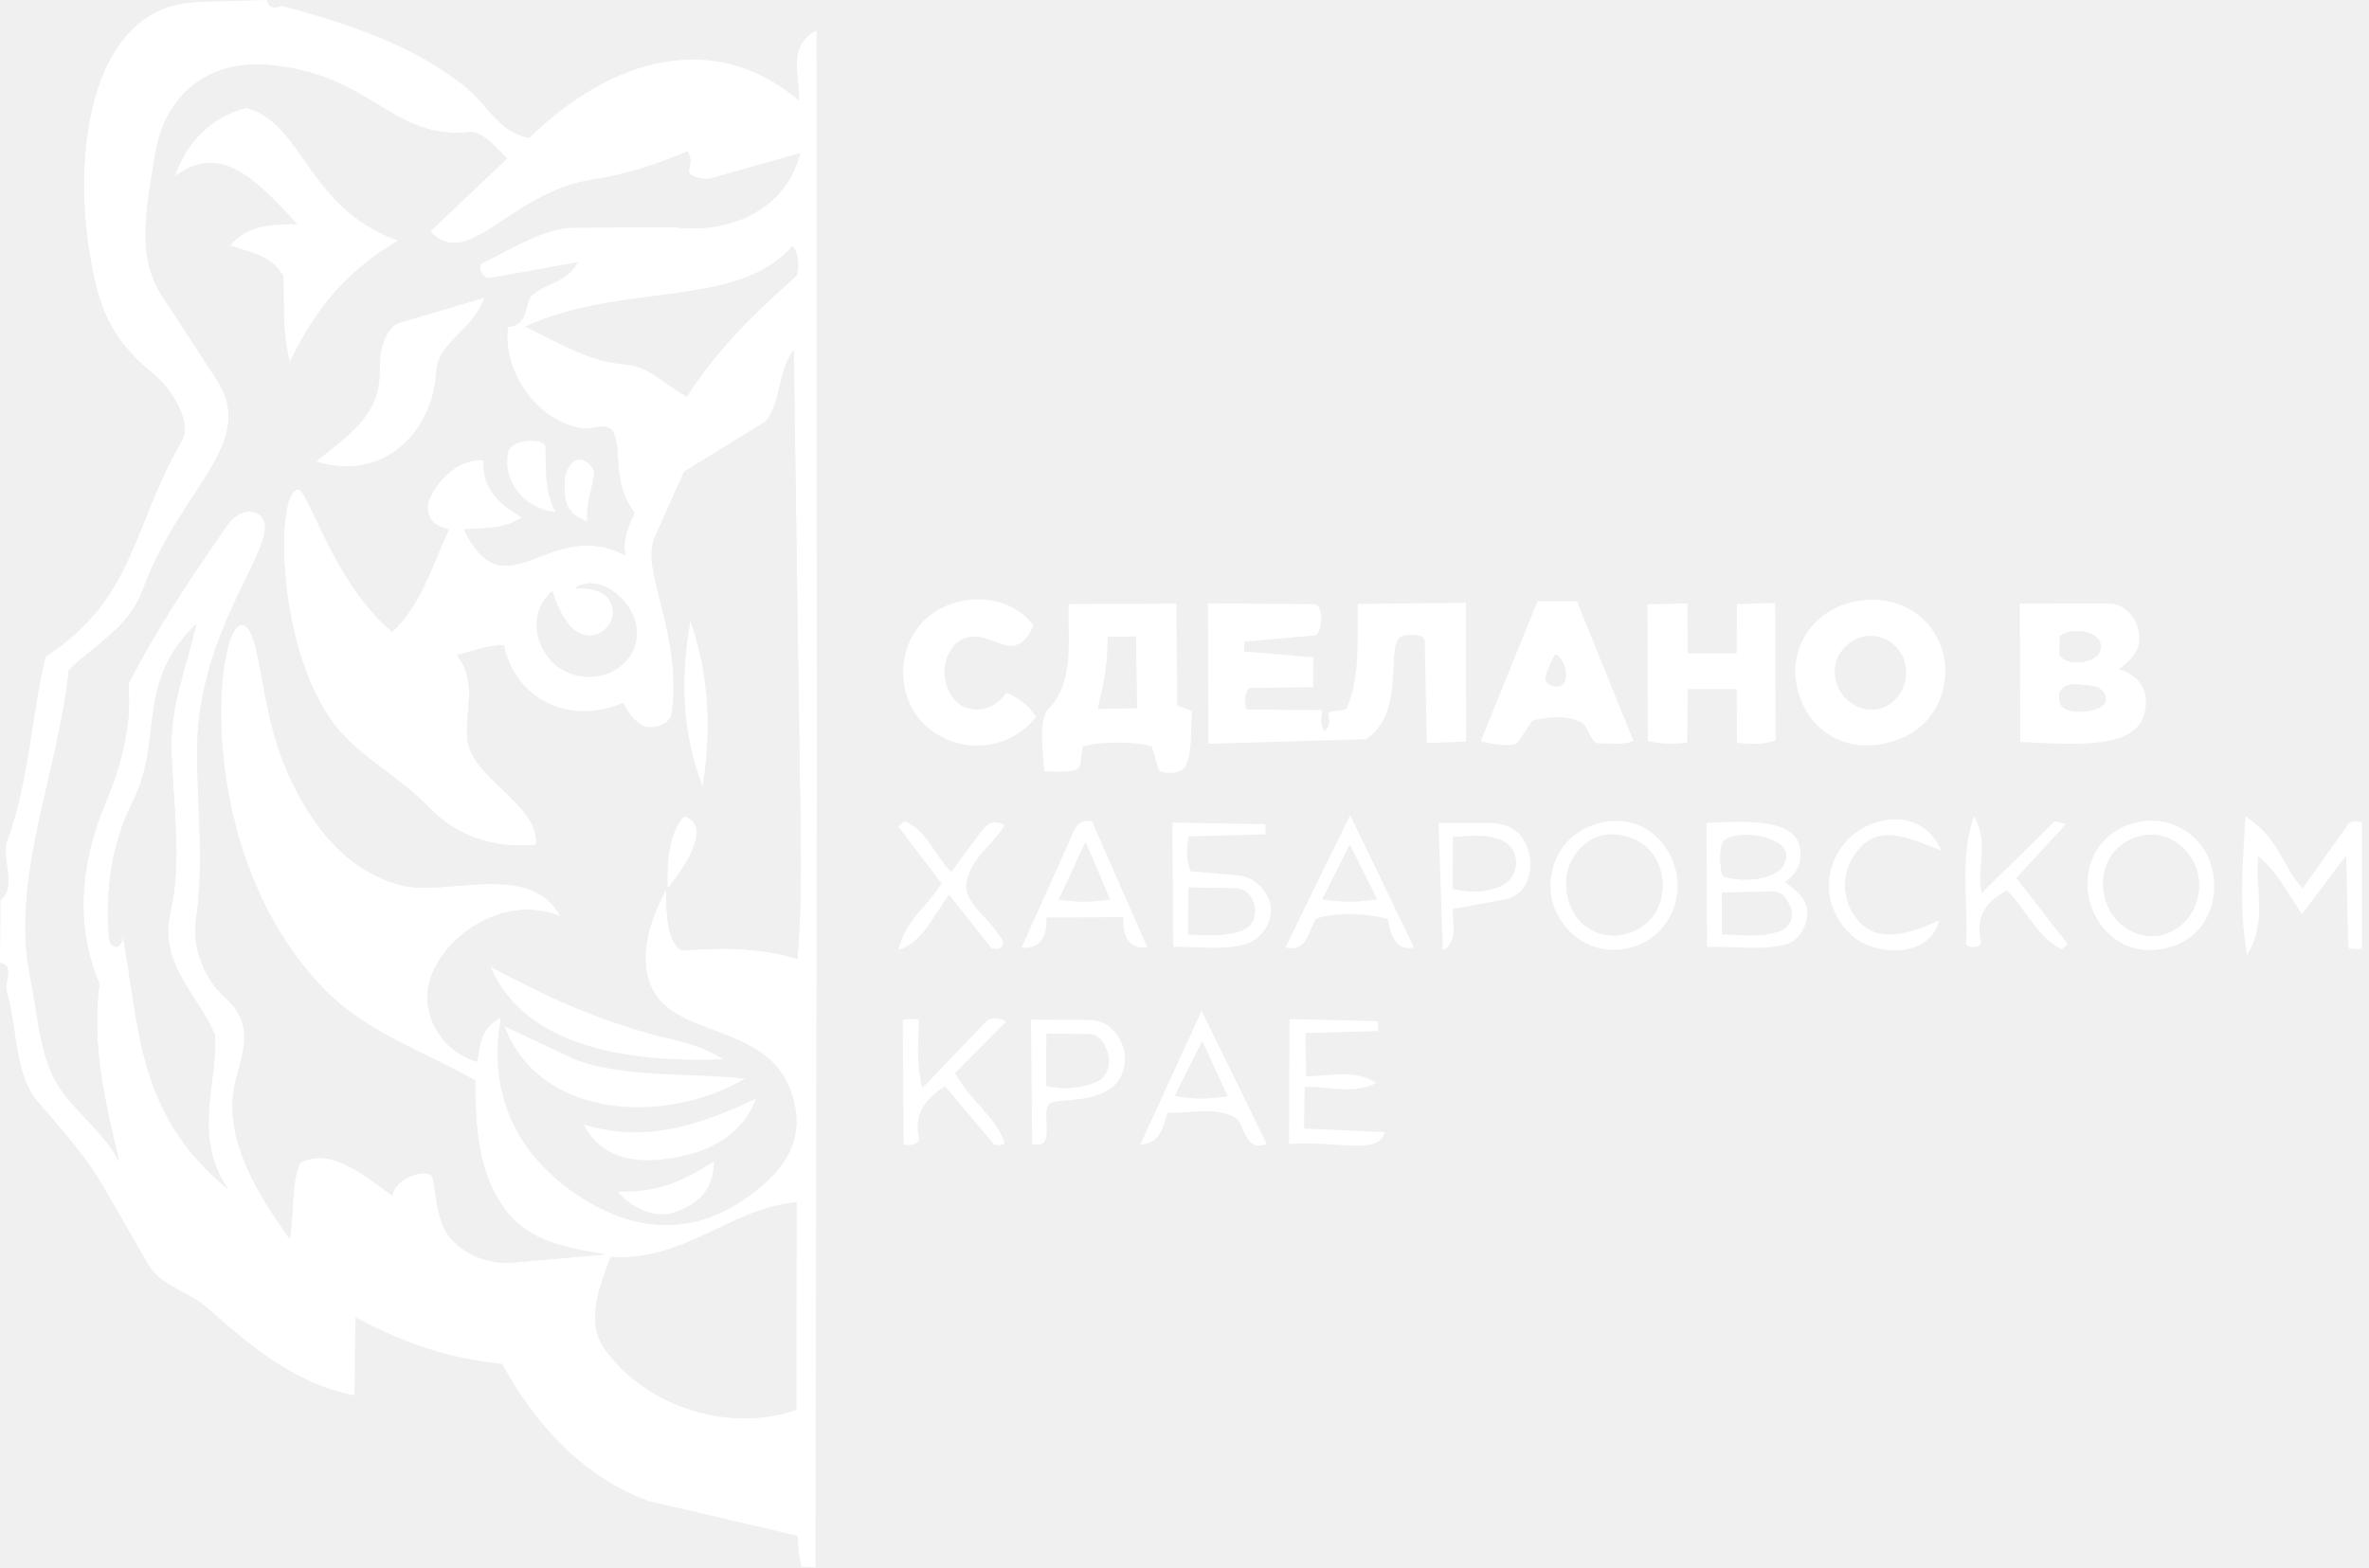
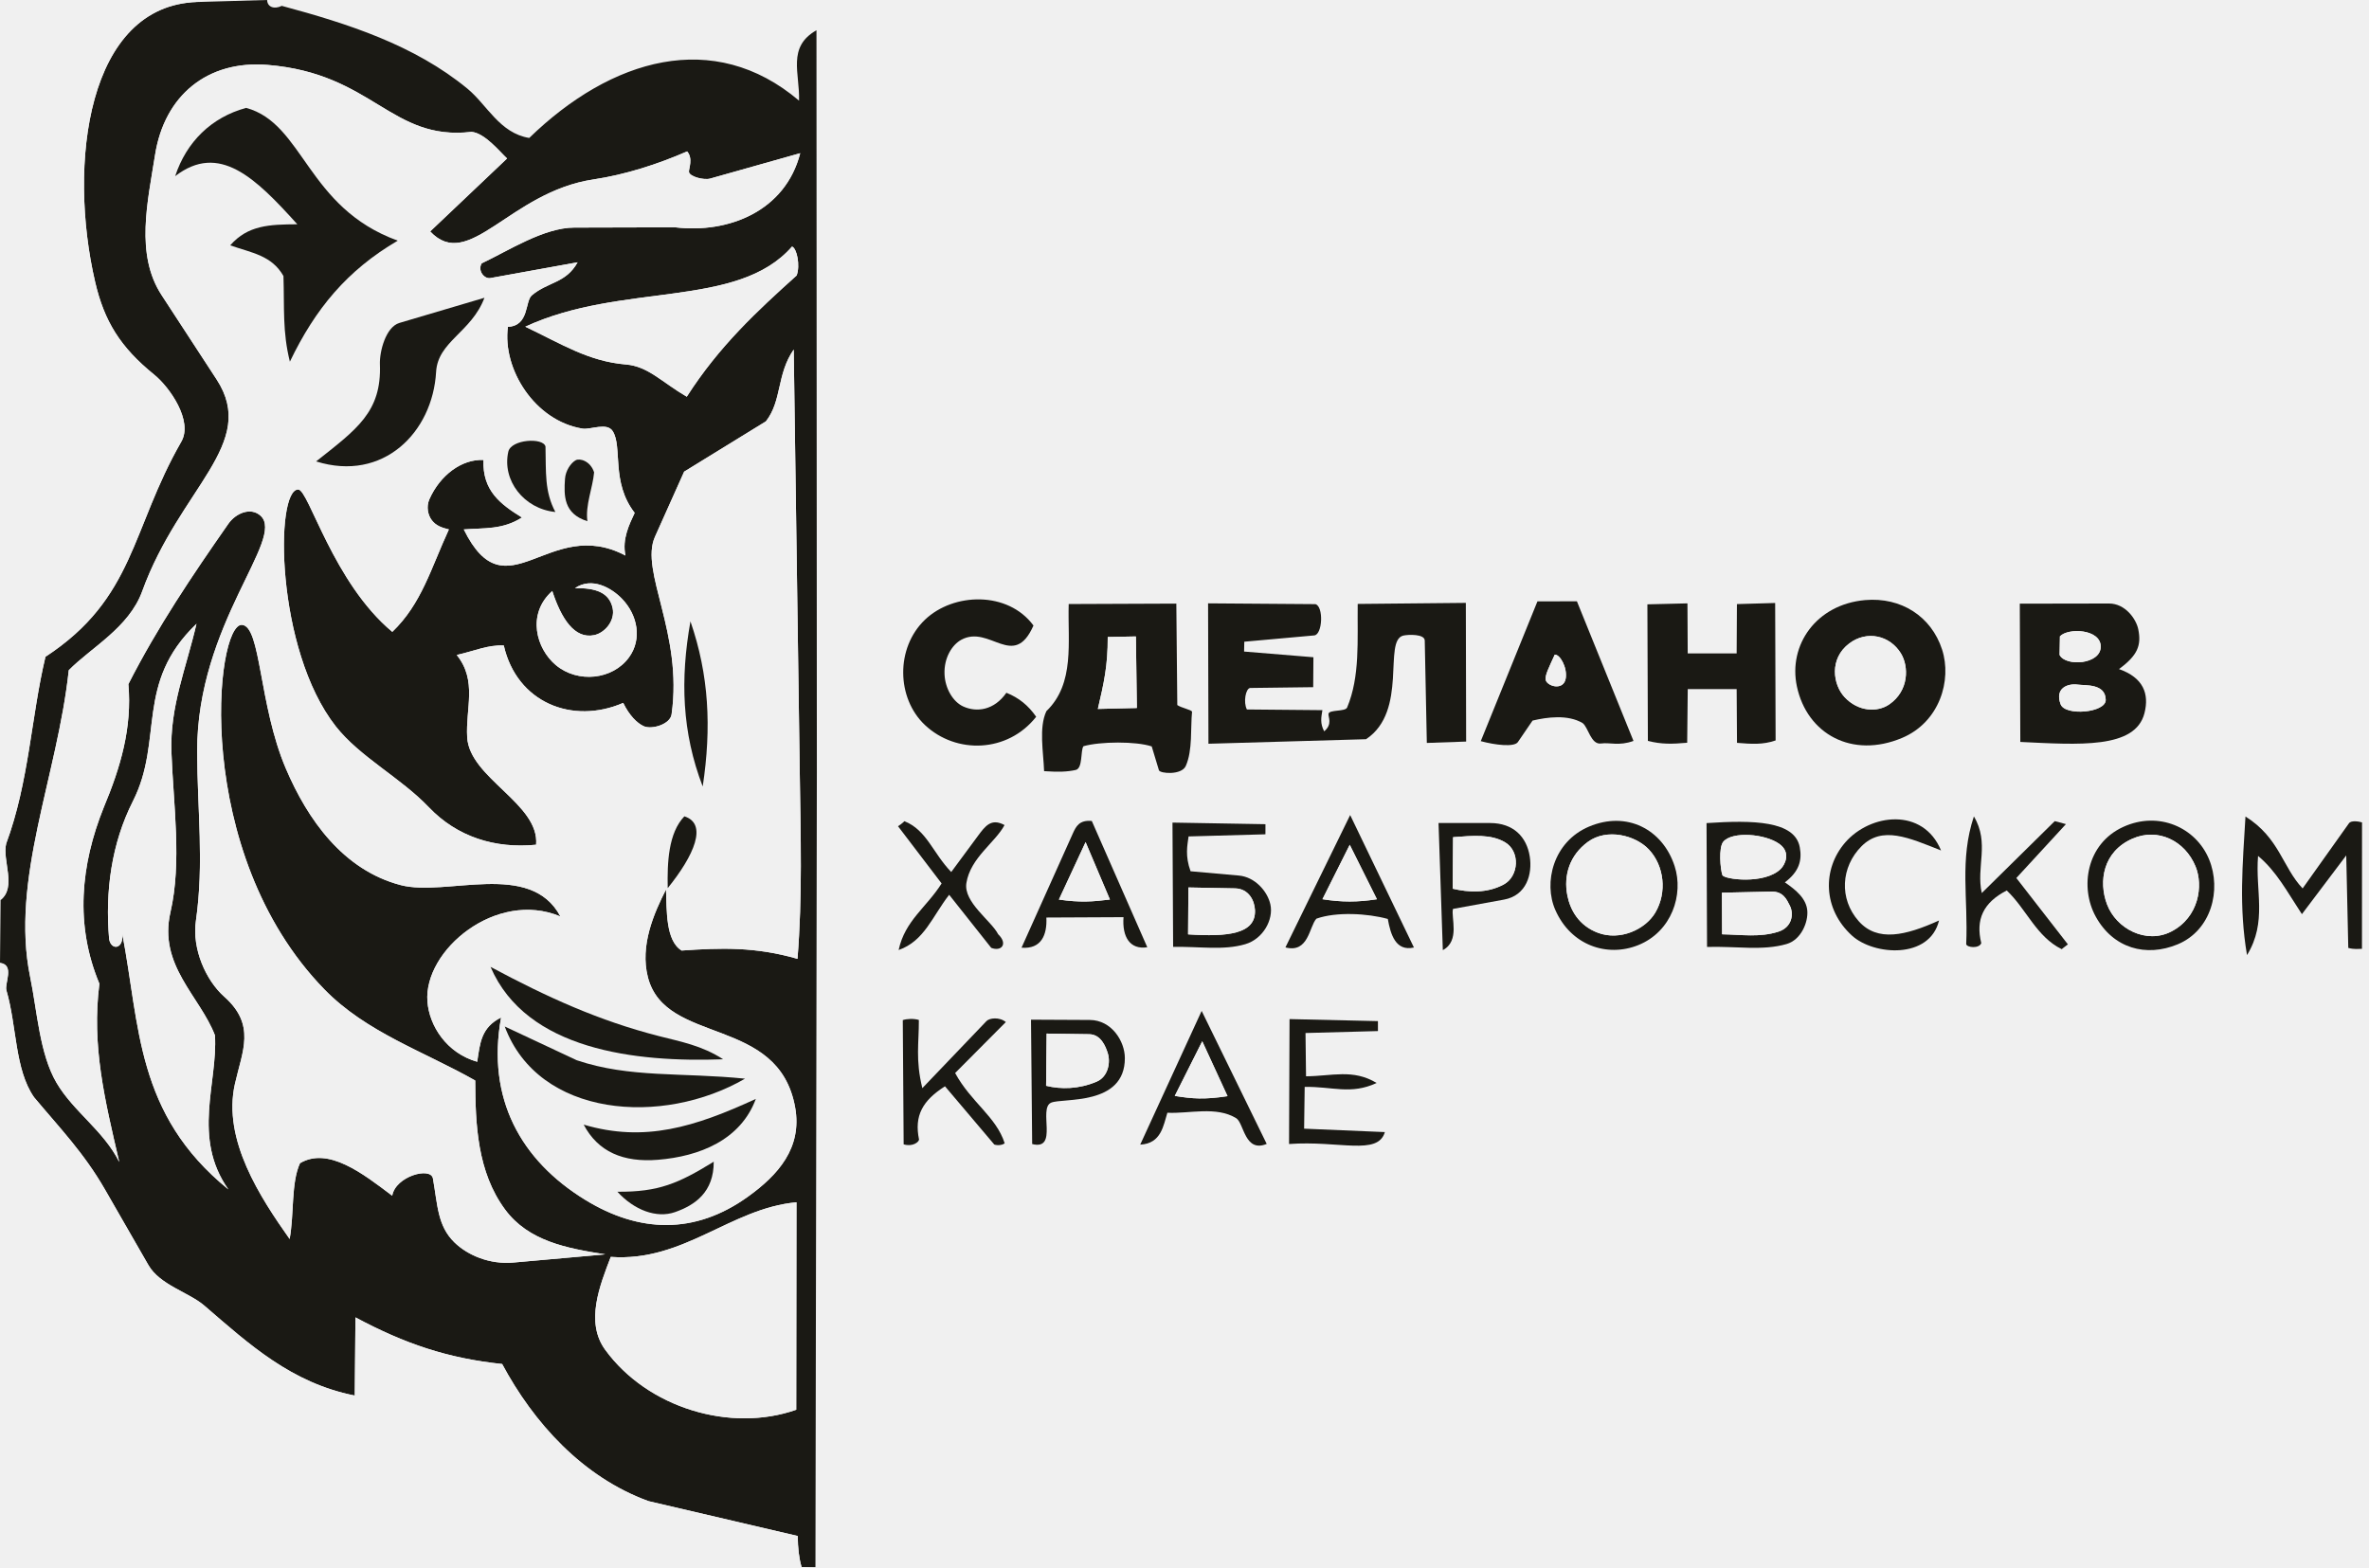
<svg xmlns="http://www.w3.org/2000/svg" width="337" height="223" viewBox="0 0 337 223">
  <defs>
    <mask id="logo-shape" maskUnits="userSpaceOnUse" x="0" y="0" width="337" height="223" style="mask-type:luminance">
      <path fill="#000" d="M38,0 C38,0 337,0 337,0 C337,0 337,117 337,117 C336.725,117.024 336.247,117.089 336.007,117.011 C335.649,116.896 334.483,116.667 334.148,117.138 C334.148,117.138 327.559,126.403 327.559,126.403 C324.693,123.403 324.279,119.217 319.428,116.174 C319.027,123.005 318.473,128.974 319.647,135.892 C322.566,131.127 320.799,126.771 321.219,121.779 C323.858,123.99 325.326,126.837 327.456,130.066 C327.456,130.066 333.762,121.707 333.762,121.707 C333.762,121.707 334.053,134.869 334.053,134.869 C334.929,135.109 335.522,134.994 335.999,134.997 C335.999,134.997 337,135.008 337,135.008 C337,135.008 337,223.022 337,223.022 C337,223.022 116,223 116,223 C116,223 116.164,131.13 116.164,131.13 C116.164,131.13 116.201,109.843 116.201,109.843 C116.201,109.843 116.146,4.305 116.146,4.305 C111.938,6.686 113.79,10.428 113.668,14.32 C101.525,4.021 86.95,8.303 75.285,19.628 C71.072,18.942 69.284,14.915 66.499,12.62 C58.952,6.4 49.484,3.365 40.087,0.834 C38.995,1.37 38.026,0.991 38,0 Z M134.363,95.926 C134.267,93.56 135.464,91.724 136.744,91.028 C140.791,88.829 144.199,95.391 147.015,89 C143.392,84.072 135.638,84.289 131.573,88.18 C127.385,92.188 127.53,99.34 131.57,103.15 C136.014,107.34 143.358,107.122 147.4,101.98 C146.287,100.376 144.948,99.281 143.164,98.566 C141.425,101.055 138.953,101.395 137.016,100.512 C135.575,99.854 134.446,97.971 134.363,95.926 Z M225.134,102.879 C225.944,103.478 226.305,105.987 227.757,105.784 C229.031,105.605 230.293,106.172 232.37,105.419 C232.37,105.419 224.322,85.553 224.322,85.553 C224.322,85.553 218.707,85.563 218.707,85.563 C218.707,85.563 210.646,105.451 210.646,105.451 C212.731,106.012 215.415,106.328 215.927,105.577 C215.927,105.577 218.011,102.525 218.011,102.525 C220.057,102.037 223.028,101.627 225.134,102.879 Z M270.586,104.986 C275.906,102.741 277.695,96.79 276.267,92.407 C274.73,87.691 270.436,84.937 265.333,85.379 C258.367,85.984 254.36,91.777 255.616,97.666 C257.062,104.447 263.486,107.98 270.586,104.986 Z M168.685,108.975 C169.678,106.733 169.339,103.555 169.576,101.247 C169.435,100.982 168.013,100.698 167.476,100.315 C167.476,100.315 167.338,85.881 167.338,85.881 C167.338,85.881 152.028,85.942 152.028,85.942 C151.866,91.331 152.945,97.234 148.854,101.182 C147.76,103.514 148.428,106.963 148.528,109.72 C150.628,109.858 151.803,109.818 153.022,109.55 C154.062,109.321 153.688,106.752 154.128,106.171 C156.506,105.49 161.615,105.454 163.837,106.201 C163.837,106.201 164.863,109.591 164.863,109.591 C165.006,110.066 168.083,110.333 168.685,108.975 Z M188.371,104.052 C187.766,102.913 187.945,102.087 188.117,101.04 C188.117,101.04 177.376,100.942 177.376,100.942 C176.838,99.901 177.208,97.97 177.832,97.884 C177.832,97.884 186.808,97.77 186.808,97.77 C186.808,97.77 186.839,93.511 186.839,93.511 C186.839,93.511 176.977,92.702 176.977,92.702 C176.977,92.702 177.005,91.303 177.005,91.303 C177.005,91.303 186.948,90.407 186.948,90.407 C188.149,90.299 188.306,86.26 187.119,85.957 C187.119,85.957 171.854,85.844 171.854,85.844 C171.854,85.844 171.907,105.819 171.907,105.819 C171.907,105.819 194.327,105.174 194.327,105.174 C200.378,101.155 196.688,91.093 199.64,90.427 C200.327,90.272 202.658,90.182 202.677,91.135 C202.677,91.135 202.972,105.704 202.972,105.704 C202.972,105.704 208.564,105.509 208.564,105.509 C208.564,105.509 208.522,85.778 208.522,85.778 C208.522,85.778 193.139,85.927 193.139,85.927 C193.081,91.145 193.485,96.251 191.633,100.667 C191.364,101.287 189.075,100.934 188.983,101.568 C188.919,102.004 189.6,103.031 188.371,104.052 Z M252.588,105.35 C252.588,105.35 252.524,85.792 252.524,85.792 C252.524,85.792 247.085,85.95 247.085,85.95 C247.085,85.95 247.047,92.965 247.047,92.965 C247.047,92.965 240.084,92.967 240.084,92.967 C240.084,92.967 240.047,85.847 240.047,85.847 C240.047,85.847 234.348,85.985 234.348,85.985 C234.348,85.985 234.418,105.417 234.418,105.417 C236.404,105.913 237.834,105.866 240.009,105.677 C240.009,105.677 240.089,98.041 240.089,98.041 C240.089,98.041 247.048,98.044 247.048,98.044 C247.048,98.044 247.095,105.691 247.095,105.691 C249.158,105.857 250.741,105.983 252.588,105.35 Z M301.435,95.195 C304.062,93.265 304.656,91.85 304.172,89.51 C303.877,88.087 302.341,85.862 300.012,85.867 C300.012,85.867 287.324,85.889 287.324,85.889 C287.324,85.889 287.399,105.562 287.399,105.562 C295.694,105.953 303.768,106.593 305.062,101.457 C305.755,98.709 304.907,96.418 301.435,95.195 Z M137.473,125.637 C138.05,122.031 141.589,119.87 142.899,117.39 C140.993,116.36 140.147,117.533 139.072,118.989 C139.072,118.989 135.317,124.072 135.317,124.072 C132.69,121.352 131.842,118.112 128.657,116.838 C128.724,116.776 128.315,117.207 127.747,117.555 C127.747,117.555 133.949,125.697 133.949,125.697 C131.786,129.124 128.74,130.967 127.834,135.168 C131.487,133.889 132.616,130.403 135.022,127.308 C135.022,127.308 141.007,134.86 141.007,134.86 C142.468,135.43 143.419,134.288 141.99,132.921 C141.024,131.01 137.034,128.375 137.473,125.637 Z M159.826,130.493 C159.613,133.293 160.732,135.155 163.207,134.774 C163.207,134.774 155.312,116.806 155.312,116.806 C153.532,116.642 153.068,117.578 152.607,118.603 C152.607,118.603 145.317,134.838 145.317,134.838 C148.125,135.066 148.976,133.024 148.849,130.546 C148.849,130.546 159.826,130.493 159.826,130.493 Z M169.362,123.961 C168.561,121.746 168.907,120.304 169.079,119.007 C169.079,119.007 180.013,118.704 180.013,118.704 C180.013,118.704 180.016,117.266 180.016,117.266 C180.016,117.266 166.79,117.038 166.79,117.038 C166.79,117.038 166.883,134.721 166.883,134.721 C170.698,134.65 174.044,135.258 177.162,134.333 C179.693,133.582 181.191,130.823 180.717,128.678 C180.304,126.812 178.532,124.777 176.23,124.572 C176.23,124.572 169.362,123.961 169.362,123.961 Z M197.421,130.747 C197.815,132.942 198.531,135.398 201.137,134.812 C201.137,134.812 192.067,115.966 192.067,115.966 C192.067,115.966 182.858,134.798 182.858,134.798 C186.165,135.661 186.235,131.818 187.262,130.71 C190.084,129.697 194.567,129.956 197.421,130.747 Z M213.958,127.993 C217.171,127.406 218.01,124.344 217.613,121.852 C217.169,119.066 215.294,117.102 211.964,117.099 C211.964,117.099 204.637,117.092 204.637,117.092 C204.637,117.092 205.248,135.182 205.248,135.182 C207.736,133.871 206.383,130.521 206.693,129.319 C206.693,129.319 213.958,127.993 213.958,127.993 Z M226.049,117.606 C220.932,119.765 219.544,125.595 221.254,129.477 C223.466,134.502 228.611,136.245 233.03,134.477 C237.824,132.559 239.534,127.26 238.221,123.226 C236.511,117.976 231.413,115.342 226.049,117.606 Z M253.904,125.541 C255.927,124.015 256.38,122.428 256.021,120.527 C255.313,116.778 249.397,116.664 242.762,117.109 C242.762,117.109 242.835,134.729 242.835,134.729 C247.026,134.609 250.725,135.31 254.161,134.312 C256.202,133.719 257.239,131.23 257.095,129.555 C256.949,127.854 255.508,126.636 253.904,125.541 Z M276.122,121.003 C273.567,114.835 266.069,115.744 262.493,119.863 C259.201,123.657 259.298,129.337 263.456,133.121 C266.566,135.952 274.504,136.51 275.836,130.966 C271.078,133.117 267.069,134.07 264.397,131.052 C261.589,127.88 261.881,123.351 264.799,120.414 C267.739,117.455 271.519,119.177 276.122,121.003 Z M293.289,135.047 C293.231,135.089 293.763,134.654 294.166,134.364 C294.166,134.364 286.832,124.923 286.832,124.923 C286.832,124.923 293.887,117.256 293.887,117.256 C293.887,117.256 292.298,116.83 292.298,116.83 C292.298,116.83 281.916,127.062 281.916,127.062 C281.082,123.353 283.063,119.965 280.793,116.158 C278.728,122.363 279.997,127.825 279.7,134.336 C279.812,134.825 281.535,135.001 281.846,134.19 C281.023,130.848 282.099,128.428 285.467,126.696 C288.248,129.317 289.684,133.286 293.289,135.047 Z M302.05,117.646 C296.771,120.052 295.85,126.268 298.12,130.401 C300.61,134.934 305.279,136.227 309.782,134.357 C314.58,132.365 316.044,126.613 314.249,122.263 C312.378,117.73 307.083,115.353 302.05,117.646 Z M135.871,152.669 C135.871,152.669 143.084,145.416 143.084,145.416 C142.157,144.655 140.746,144.845 140.335,145.275 C140.335,145.275 131.207,154.82 131.207,154.82 C130.21,150.781 130.729,148.404 130.713,145.117 C129.965,144.895 129.01,144.946 128.426,145.14 C128.426,145.14 128.549,162.817 128.549,162.817 C129.847,163.208 130.722,162.469 130.737,162.13 C130.03,158.745 131.243,156.579 134.428,154.558 C134.428,154.558 141.445,162.847 141.445,162.847 C142.017,163.03 142.696,162.882 142.919,162.66 C141.709,158.871 138.137,156.843 135.871,152.669 Z M160.016,150.529 C160.007,148.168 158.155,145.135 155.017,145.119 C155.017,145.119 146.665,145.078 146.665,145.078 C146.665,145.078 146.83,162.773 146.83,162.773 C150.62,163.731 147.661,157.726 149.516,156.893 C151.127,156.17 160.042,157.421 160.016,150.529 Z M175.881,159.113 C176.97,159.86 177.075,164.044 180.194,162.755 C180.194,162.755 170.94,143.831 170.94,143.831 C170.94,143.831 162.201,162.856 162.201,162.856 C165.225,162.718 165.505,160.056 166.065,158.319 C169.128,158.485 173.029,157.337 175.881,159.113 Z M185.596,154.644 C189.515,154.565 192.149,155.799 195.831,154.086 C192.466,152.05 189.468,153.114 185.789,153.134 C185.789,153.134 185.714,146.977 185.714,146.977 C185.714,146.977 196.019,146.699 196.019,146.699 C196.019,146.699 196.016,145.284 196.016,145.284 C196.016,145.284 183.443,144.995 183.443,144.995 C183.443,144.995 183.372,162.77 183.372,162.77 C190.504,162.249 196.001,164.473 197.004,161.073 C197.004,161.073 185.516,160.586 185.516,160.586 C185.516,160.586 185.596,154.644 185.596,154.644 Z " />
      <path fill="#fff" d="M38,0 C38.026,0.991 38.995,1.37 40.087,0.834 C49.484,3.365 58.952,6.4 66.499,12.62 C69.284,14.915 71.072,18.942 75.285,19.628 C86.95,8.303 101.525,4.021 113.668,14.32 C113.79,10.428 111.938,6.686 116.146,4.305 C116.146,4.305 116.201,109.843 116.201,109.843 C116.201,109.843 116.164,131.13 116.164,131.13 C116.164,131.13 116,223 116,223 C116,223 114.026,222.955 114.026,222.955 C113.659,221.68 113.495,220.245 113.485,218.542 C113.485,218.542 92.241,213.577 92.241,213.577 C82.883,210.168 75.91,202.429 71.432,194.07 C63.719,193.267 57.575,191.193 50.565,187.437 C50.565,187.437 50.466,198.56 50.466,198.56 C41.441,196.768 35.485,191.292 29.075,185.77 C26.867,183.868 22.744,182.832 21.115,179.999 C21.115,179.999 14.931,169.242 14.931,169.242 C11.94,164.039 8.551,160.548 4.839,156.11 C2.082,152.144 2.401,145.987 0.911,140.896 C0.628,139.929 2.127,137.272 0,137 C0,137 0.087,128.045 0.087,128.045 C2.414,126.207 0.284,122.365 0.884,120.019 C4.143,111.236 4.426,101.965 6.468,93.445 C19.205,85.095 18.607,75.354 25.792,62.842 C27.493,59.881 24.133,55.089 21.933,53.306 C17.083,49.375 14.831,45.676 13.539,40.136 C9.616,23.314 12.409,0.74 28.077,0.285 C28.077,0.285 38,0 38,0 Z M113.761,109.422 C113.761,109.422 112.91,49.732 112.91,49.732 C110.465,53.264 111.261,56.987 108.957,59.949 C108.957,59.949 97.322,67.109 97.322,67.109 C97.322,67.109 93.17,76.377 93.17,76.377 C90.976,81.275 97.181,90.068 95.536,101.644 C95.335,103.057 92.729,103.831 91.59,103.329 C90.644,102.912 89.506,101.782 88.656,100.007 C81.438,103.141 73.52,99.982 71.664,91.836 C69.344,91.751 67.707,92.564 64.974,93.19 C67.932,96.868 66.215,100.785 66.459,104.911 C66.804,110.727 76.775,114.354 76.264,120.19 C70.421,120.771 65.035,119.078 61.011,114.861 C56.985,110.641 51.194,107.709 47.765,103.343 C39.168,92.397 39.104,69.558 42.433,69.648 C43.917,69.688 47.385,82.877 55.806,89.9 C59.983,85.896 61.303,80.853 63.855,75.327 C62.859,75.081 62.044,74.819 61.429,74.018 C60.877,73.298 60.607,72.104 61.087,71.022 C62.587,67.638 65.661,65.294 68.776,65.443 C68.615,69.845 71.208,71.744 74.251,73.63 C71.493,75.385 68.941,75.1 65.975,75.324 C72.04,87.66 78.05,73.265 88.975,79.042 C88.471,76.707 89.524,74.605 90.284,72.971 C86.883,68.588 88.591,63.577 87.156,61.336 C86.333,60.051 84.004,61.169 82.855,60.982 C76.075,59.881 71.444,52.511 72.252,46.506 C75.319,46.348 74.654,42.861 75.664,42.014 C77.989,40.063 80.499,40.323 82.165,37.32 C82.165,37.32 69.76,39.563 69.76,39.563 C68.892,39.72 67.909,38.516 68.518,37.471 C72.385,35.636 77.363,32.392 81.691,32.38 C81.691,32.38 96.03,32.342 96.03,32.342 C103.679,33.259 111.73,30.011 113.834,21.796 C113.834,21.796 101.037,25.405 101.037,25.405 C100.108,25.666 98.076,25.121 98.007,24.456 C97.962,24.012 98.633,22.555 97.747,21.543 C93.547,23.374 88.954,24.852 84.41,25.533 C72.504,27.317 66.712,38.784 61.194,32.928 C61.194,32.928 72.134,22.548 72.134,22.548 C71.136,21.628 68.971,18.921 67.076,18.763 C55.599,20.093 53.103,10.463 38.064,9.236 C29.517,8.539 23.386,13.572 22.055,22.055 C21.015,28.688 19.206,36.191 22.988,41.989 C22.988,41.989 30.814,53.986 30.814,53.986 C36.795,63.156 25.576,69.378 20.224,84.136 C18.346,89.316 12.884,92.186 9.782,95.362 C8.18,110.392 1.441,125.168 4.29,139.002 C5.3,143.905 5.628,149.95 8.047,154.068 C10.449,158.157 14.736,160.858 16.965,165.327 C14.899,156.462 13.017,148.788 14.139,139.964 C10.643,131.615 11.47,123.063 14.752,114.891 C17.152,109.161 18.807,103.548 18.263,97.34 C22.409,89.203 27.337,81.898 32.481,74.53 C33.553,72.993 35.676,72.119 37.067,73.379 C40.672,76.644 27.994,88.731 28.046,106.963 C28.07,115.2 29.051,122.788 27.866,131.03 C27.299,134.972 29.259,139.462 31.898,141.805 C36.441,145.837 34.479,149.529 33.419,154.218 C31.62,162.178 37.057,170.41 41.203,176.288 C41.861,172.655 41.393,168.302 42.675,165.498 C46.683,163.121 51.605,166.956 55.793,170.126 C56.265,167.344 61.285,165.975 61.587,167.672 C62.26,171.455 62.226,174.399 64.637,176.757 C66.527,178.606 69.67,179.933 73.019,179.634 C73.019,179.634 86.103,178.468 86.103,178.468 C80.564,177.608 75.176,176.571 71.863,172.108 C67.879,166.741 67.63,159.95 67.603,153.736 C60.336,149.604 52.106,146.899 46.127,140.75 C27.185,121.268 30.628,88.639 34.423,88.905 C37.143,89.096 36.798,100.257 40.651,109.32 C43.759,116.63 48.833,123.798 57.008,125.934 C63.481,127.626 75.459,122.346 79.718,130.391 C70.592,126.556 60.233,135.213 60.804,142.507 C61.075,145.965 63.524,149.826 67.886,151.068 C68.289,148.384 68.441,146.192 71.283,144.768 C69.188,156.32 74.114,165.1 83.229,170.701 C90.918,175.426 98.824,175.691 106.368,170.284 C110.659,167.208 114.156,163.334 113.11,157.542 C110.741,144.421 94.655,148.783 92.162,139.023 C91.016,134.536 93.014,129.951 94.743,126.558 C94.862,129.504 94.67,133.837 96.964,135.242 C102.489,134.859 107.425,134.68 113.448,136.424 C114.159,127.513 113.899,119.128 113.761,109.422 Z M97.696,56.444 C102.297,49.252 107.732,44.223 113.33,39.191 C113.86,37.767 113.359,35.317 112.669,35.08 C104.894,43.994 88.478,40.11 74.725,46.483 C79.926,48.958 83.721,51.418 89.045,51.859 C92.214,52.121 94.137,54.37 97.696,56.444 Z M78.562,84.085 C74.877,87.383 76.298,92.315 79.075,94.633 C82.204,97.243 87.155,96.72 89.479,93.527 C91.375,90.922 90.698,87.496 88.488,85.2 C86.99,83.644 84.194,82.037 81.786,83.685 C84.749,83.628 86.685,84.308 87.152,86.538 C87.524,88.316 86.043,90.047 84.526,90.365 C81.724,90.953 79.84,88.004 78.562,84.085 Z M32.487,169.229 C27.279,161.861 30.998,154.037 30.577,147.302 C28.424,141.716 22.507,137.363 24.246,129.792 C25.886,122.649 24.663,114.478 24.39,107.066 C24.148,100.508 26.461,95.179 27.951,88.752 C19.123,97.216 23.335,105.241 18.911,113.986 C15.867,120.003 14.942,126.768 15.523,133.596 C15.802,135.292 17.655,135.068 17.384,132.813 C19.931,145.912 19.255,158.475 32.487,169.229 Z M86.092,192.046 C92.128,200.33 103.917,203.867 113.268,200.578 C113.268,200.578 113.302,171.061 113.302,171.061 C103.913,171.916 97.275,179.589 86.881,178.832 C85.331,182.888 83.221,188.105 86.092,192.046 Z " />
      <path fill="#000" d="M114.026,222.955 C114.026,222.955 -0.006,223.009 -0.006,223.009 C-0.006,223.009 0,137 0,137 C2.127,137.272 0.628,139.929 0.911,140.896 C2.401,145.987 2.082,152.144 4.839,156.11 C8.551,160.548 11.94,164.039 14.931,169.242 C14.931,169.242 21.115,179.999 21.115,179.999 C22.744,182.832 26.867,183.868 29.075,185.77 C35.485,191.292 41.441,196.768 50.466,198.56 C50.466,198.56 50.565,187.437 50.565,187.437 C57.575,191.193 63.719,193.267 71.432,194.07 C75.91,202.429 82.883,210.168 92.241,213.577 C92.241,213.577 113.485,218.542 113.485,218.542 C113.495,220.245 113.659,221.68 114.026,222.955 Z " />
      <path fill="#000" d="M28.077,0.285 C12.409,0.74 9.616,23.314 13.539,40.136 C14.831,45.676 17.083,49.375 21.933,53.306 C24.133,55.089 27.493,59.881 25.792,62.842 C18.607,75.354 19.205,85.095 6.468,93.445 C4.426,101.965 4.143,111.236 0.884,120.019 C0.284,122.365 2.414,126.207 0.087,128.045 C0.087,128.045 0,0 0,0 C0,0 28.077,0.285 28.077,0.285 Z " />
      <path fill="#000" d="M337,135.008 C337,135.008 335.999,134.997 335.999,134.997 C335.999,134.997 336.007,117.011 336.007,117.011 C336.247,117.089 336.725,117.024 337,117 C337,117 337,135.008 337,135.008 Z " />
      <path fill="#fff" d="M188.371,104.052 C189.6,103.031 188.919,102.004 188.983,101.568 C189.075,100.934 191.364,101.287 191.633,100.667 C193.485,96.251 193.081,91.145 193.139,85.927 C193.139,85.927 208.522,85.778 208.522,85.778 C208.522,85.778 208.564,105.509 208.564,105.509 C208.564,105.509 202.972,105.704 202.972,105.704 C202.972,105.704 202.677,91.135 202.677,91.135 C202.658,90.182 200.327,90.272 199.64,90.427 C196.688,91.093 200.378,101.155 194.327,105.174 C194.327,105.174 171.907,105.819 171.907,105.819 C171.907,105.819 171.854,85.844 171.854,85.844 C171.854,85.844 187.119,85.957 187.119,85.957 C188.306,86.26 188.149,90.299 186.948,90.407 C186.948,90.407 177.005,91.303 177.005,91.303 C177.005,91.303 176.977,92.702 176.977,92.702 C176.977,92.702 186.839,93.511 186.839,93.511 C186.839,93.511 186.808,97.77 186.808,97.77 C186.808,97.77 177.832,97.884 177.832,97.884 C177.208,97.97 176.838,99.901 177.376,100.942 C177.376,100.942 188.117,101.04 188.117,101.04 C187.945,102.087 187.766,102.913 188.371,104.052 Z " />
      <path fill="#fff" d="M168.685,108.975 C168.083,110.333 165.006,110.066 164.863,109.591 C164.863,109.591 163.837,106.201 163.837,106.201 C161.615,105.454 156.506,105.49 154.128,106.171 C153.688,106.752 154.062,109.321 153.022,109.55 C151.803,109.818 150.628,109.858 148.528,109.72 C148.428,106.963 147.76,103.514 148.854,101.182 C152.945,97.234 151.866,91.331 152.028,85.942 C152.028,85.942 167.338,85.881 167.338,85.881 C167.338,85.881 167.476,100.315 167.476,100.315 C168.013,100.698 169.435,100.982 169.576,101.247 C169.339,103.555 169.678,106.733 168.685,108.975 Z M161.723,100.732 C161.723,100.732 161.587,90.554 161.587,90.554 C161.587,90.554 157.58,90.633 157.58,90.633 C157.602,94.721 157.022,97.229 156.173,100.866 C156.173,100.866 161.723,100.732 161.723,100.732 Z " />
      <path fill="#fff" d="M301.435,95.195 C304.907,96.418 305.755,98.709 305.062,101.457 C303.768,106.593 295.694,105.953 287.399,105.562 C287.399,105.562 287.324,85.889 287.324,85.889 C287.324,85.889 300.012,85.867 300.012,85.867 C302.341,85.862 303.877,88.087 304.172,89.51 C304.656,91.85 304.062,93.265 301.435,95.195 Z M293.031,90.537 C293.031,90.537 292.985,93.183 292.985,93.183 C293.833,94.876 298.862,94.552 298.839,91.983 C298.816,89.501 294.231,89.287 293.031,90.537 Z M299.548,99.574 C299.51,97.24 296.692,97.555 295.561,97.406 C294.088,97.211 292.287,97.938 293.13,100.197 C293.775,101.924 299.578,101.406 299.548,99.574 Z " />
      <path fill="#fff" d="M252.588,105.35 C250.741,105.983 249.158,105.857 247.095,105.691 C247.095,105.691 247.048,98.044 247.048,98.044 C247.048,98.044 240.089,98.041 240.089,98.041 C240.089,98.041 240.009,105.677 240.009,105.677 C237.834,105.866 236.404,105.913 234.418,105.417 C234.418,105.417 234.348,85.985 234.348,85.985 C234.348,85.985 240.047,85.847 240.047,85.847 C240.047,85.847 240.084,92.967 240.084,92.967 C240.084,92.967 247.047,92.965 247.047,92.965 C247.047,92.965 247.085,85.95 247.085,85.95 C247.085,85.95 252.524,85.792 252.524,85.792 C252.524,85.792 252.588,105.35 252.588,105.35 Z " />
      <path fill="#fff" d="M270.586,104.986 C263.486,107.98 257.062,104.447 255.616,97.666 C254.36,91.777 258.367,85.984 265.333,85.379 C270.436,84.937 274.73,87.691 276.267,92.407 C277.695,96.79 275.906,102.741 270.586,104.986 Z M263.068,91.545 C260.191,93.712 260.729,97.396 262.402,99.19 C264.346,101.273 267.073,101.385 268.767,100.211 C271.576,98.263 271.555,94.817 270.409,92.956 C268.841,90.408 265.585,89.65 263.068,91.545 Z " />
      <path fill="#fff" d="M225.134,102.879 C223.028,101.627 220.057,102.037 218.011,102.525 C218.011,102.525 215.927,105.577 215.927,105.577 C215.415,106.328 212.731,106.012 210.646,105.451 C210.646,105.451 218.707,85.563 218.707,85.563 C218.707,85.563 224.322,85.553 224.322,85.553 C224.322,85.553 232.37,105.419 232.37,105.419 C230.293,106.172 229.031,105.605 227.757,105.784 C226.305,105.987 225.944,103.478 225.134,102.879 Z M222.736,96.496 C222.967,94.947 221.901,93.075 221.169,93.147 C220.265,95.125 219.842,95.959 219.868,96.631 C219.904,97.603 222.452,98.401 222.736,96.496 Z " />
      <path fill="#fff" d="M134.363,95.926 C134.446,97.971 135.575,99.854 137.016,100.512 C138.953,101.395 141.425,101.055 143.164,98.566 C144.948,99.281 146.287,100.376 147.4,101.98 C143.358,107.122 136.014,107.34 131.57,103.15 C127.53,99.34 127.385,92.188 131.573,88.18 C135.638,84.289 143.392,84.072 147.015,89 C144.199,95.391 140.791,88.829 136.744,91.028 C135.464,91.724 134.267,93.56 134.363,95.926 Z " />
      <path fill="#fff" d="M336.007,117.011 C336.007,117.011 335.999,134.997 335.999,134.997 C335.522,134.994 334.929,135.109 334.053,134.869 C334.053,134.869 333.762,121.707 333.762,121.707 C333.762,121.707 327.456,130.066 327.456,130.066 C325.326,126.837 323.858,123.99 321.219,121.779 C320.799,126.771 322.566,131.127 319.647,135.892 C318.473,128.974 319.027,123.005 319.428,116.174 C324.279,119.217 324.693,123.403 327.559,126.403 C327.559,126.403 334.148,117.138 334.148,117.138 C334.483,116.667 335.649,116.896 336.007,117.011 Z " />
      <path fill="#fff" d="M253.904,125.541 C255.508,126.636 256.949,127.854 257.095,129.555 C257.239,131.23 256.202,133.719 254.161,134.312 C250.725,135.31 247.026,134.609 242.835,134.729 C242.835,134.729 242.762,117.109 242.762,117.109 C249.397,116.664 255.313,116.778 256.021,120.527 C256.38,122.428 255.927,124.015 253.904,125.541 Z M253.123,120.076 C251.08,118.61 246.385,118.25 245.132,119.777 C244.466,120.619 244.721,123.65 245.018,124.505 C245.23,125.115 251.009,125.891 253.313,123.633 C253.908,123.051 254.82,121.295 253.123,120.076 Z M252.966,132.564 C254.981,131.921 255.188,129.988 254.612,128.857 C254.17,127.989 253.669,126.819 251.997,126.856 C251.997,126.856 244.949,127.012 244.949,127.012 C244.949,127.012 244.975,132.931 244.975,132.931 C247.725,132.976 250.328,133.406 252.966,132.564 Z " />
      <path fill="#fff" d="M302.05,117.646 C307.083,115.353 312.378,117.73 314.249,122.263 C316.044,126.613 314.58,132.365 309.782,134.357 C305.279,136.227 300.61,134.934 298.12,130.401 C295.85,126.268 296.771,120.052 302.05,117.646 Z M308.876,132.537 C312.825,130.496 313.446,125.994 312.325,123.273 C310.814,119.606 306.965,117.73 303.33,119.334 C299.152,121.177 298.512,125.412 299.727,128.654 C301.039,132.158 305.325,134.373 308.876,132.537 Z " />
      <path fill="#fff" d="M169.362,123.961 C169.362,123.961 176.23,124.572 176.23,124.572 C178.532,124.777 180.304,126.812 180.717,128.678 C181.191,130.823 179.693,133.582 177.162,134.333 C174.044,135.258 170.698,134.65 166.883,134.721 C166.883,134.721 166.79,117.038 166.79,117.038 C166.79,117.038 180.016,117.266 180.016,117.266 C180.016,117.266 180.013,118.704 180.013,118.704 C180.013,118.704 169.079,119.007 169.079,119.007 C168.907,120.304 168.561,121.746 169.362,123.961 Z M178.526,129.506 C178.47,128.129 177.629,126.435 175.689,126.397 C175.689,126.397 169.055,126.269 169.055,126.269 C169.055,126.269 169.009,132.941 169.009,132.941 C174.649,133.316 178.663,132.893 178.526,129.506 Z " />
      <path fill="#fff" d="M226.049,117.606 C231.413,115.342 236.511,117.976 238.221,123.226 C239.534,127.26 237.824,132.559 233.03,134.477 C228.611,136.245 223.466,134.502 221.254,129.477 C219.544,125.595 220.932,119.765 226.049,117.606 Z M227.324,132.72 C230.448,133.889 234.042,132.258 235.469,129.854 C237.176,126.977 236.735,123.189 234.58,120.886 C232.635,118.808 228.565,117.82 225.886,119.778 C223.324,121.65 222.385,124.505 222.965,127.418 C223.372,129.458 224.575,131.691 227.324,132.72 Z " />
      <path fill="#fff" d="M135.871,152.669 C138.137,156.843 141.709,158.871 142.919,162.66 C142.696,162.882 142.017,163.03 141.445,162.847 C141.445,162.847 134.428,154.558 134.428,154.558 C131.243,156.579 130.03,158.745 130.737,162.13 C130.722,162.469 129.847,163.208 128.549,162.817 C128.549,162.817 128.426,145.14 128.426,145.14 C129.01,144.946 129.965,144.895 130.713,145.117 C130.729,148.404 130.21,150.781 131.207,154.82 C131.207,154.82 140.335,145.275 140.335,145.275 C140.746,144.845 142.157,144.655 143.084,145.416 C143.084,145.416 135.871,152.669 135.871,152.669 Z " />
      <path fill="#fff" d="M185.596,154.644 C185.596,154.644 185.516,160.586 185.516,160.586 C185.516,160.586 197.004,161.073 197.004,161.073 C196.001,164.473 190.504,162.249 183.372,162.77 C183.372,162.77 183.443,144.995 183.443,144.995 C183.443,144.995 196.016,145.284 196.016,145.284 C196.016,145.284 196.019,146.699 196.019,146.699 C196.019,146.699 185.714,146.977 185.714,146.977 C185.714,146.977 185.789,153.134 185.789,153.134 C189.468,153.114 192.466,152.05 195.831,154.086 C192.149,155.799 189.515,154.565 185.596,154.644 Z " />
      <path fill="#fff" d="M159.826,130.493 C159.826,130.493 148.849,130.546 148.849,130.546 C148.976,133.024 148.125,135.066 145.317,134.838 C145.317,134.838 152.607,118.603 152.607,118.603 C153.068,117.578 153.532,116.642 155.312,116.806 C155.312,116.806 163.207,134.774 163.207,134.774 C160.732,135.155 159.613,133.293 159.826,130.493 Z M157.892,127.986 C157.892,127.986 154.429,119.813 154.429,119.813 C154.429,119.813 150.631,127.992 150.631,127.992 C153.694,128.426 155.404,128.294 157.892,127.986 Z " />
      <path fill="#fff" d="M197.421,130.747 C194.567,129.956 190.084,129.697 187.262,130.71 C186.235,131.818 186.165,135.661 182.858,134.798 C182.858,134.798 192.067,115.966 192.067,115.966 C192.067,115.966 201.137,134.812 201.137,134.812 C198.531,135.398 197.815,132.942 197.421,130.747 Z M195.874,127.944 C195.874,127.944 192.006,120.195 192.006,120.195 C192.006,120.195 188.123,127.94 188.123,127.94 C190.908,128.377 193.096,128.372 195.874,127.944 Z " />
      <path fill="#fff" d="M175.881,159.113 C173.029,157.337 169.128,158.485 166.065,158.319 C165.505,160.056 165.225,162.718 162.201,162.856 C162.201,162.856 170.94,143.831 170.94,143.831 C170.94,143.831 180.194,162.755 180.194,162.755 C177.075,164.044 176.97,159.86 175.881,159.113 Z M174.621,155.961 C174.621,155.961 171.025,148.15 171.025,148.15 C171.025,148.15 167.115,155.927 167.115,155.927 C169.613,156.329 171.295,156.467 174.621,155.961 Z " />
      <path fill="#fff" d="M276.122,121.003 C271.519,119.177 267.739,117.455 264.799,120.414 C261.881,123.351 261.589,127.88 264.397,131.052 C267.069,134.07 271.078,133.117 275.836,130.966 C274.504,136.51 266.566,135.952 263.456,133.121 C259.298,129.337 259.201,123.657 262.493,119.863 C266.069,115.744 273.567,114.835 276.122,121.003 Z " />
      <path fill="#fff" d="M137.473,125.637 C137.034,128.375 141.024,131.01 141.99,132.921 C143.419,134.288 142.468,135.43 141.007,134.86 C141.007,134.86 135.022,127.308 135.022,127.308 C132.616,130.403 131.487,133.889 127.834,135.168 C128.74,130.967 131.786,129.124 133.949,125.697 C133.949,125.697 127.747,117.555 127.747,117.555 C128.315,117.207 128.724,116.776 128.657,116.838 C131.842,118.112 132.69,121.352 135.317,124.072 C135.317,124.072 139.072,118.989 139.072,118.989 C140.147,117.533 140.993,116.36 142.899,117.39 C141.589,119.87 138.05,122.031 137.473,125.637 Z " />
      <path fill="#fff" d="M293.289,135.047 C289.684,133.286 288.248,129.317 285.467,126.696 C282.099,128.428 281.023,130.848 281.846,134.19 C281.535,135.001 279.812,134.825 279.7,134.336 C279.997,127.825 278.728,122.363 280.793,116.158 C283.063,119.965 281.082,123.353 281.916,127.062 C281.916,127.062 292.298,116.83 292.298,116.83 C292.298,116.83 293.887,117.256 293.887,117.256 C293.887,117.256 286.832,124.923 286.832,124.923 C286.832,124.923 294.166,134.364 294.166,134.364 C293.763,134.654 293.231,135.089 293.289,135.047 Z " />
      <path fill="#fff" d="M160.016,150.529 C160.042,157.421 151.127,156.17 149.516,156.893 C147.661,157.726 150.62,163.731 146.83,162.773 C146.83,162.773 146.665,145.078 146.665,145.078 C146.665,145.078 155.017,145.119 155.017,145.119 C158.155,145.135 160.007,148.168 160.016,150.529 Z M156.002,153.896 C157.644,153.199 157.993,151.163 157.592,149.871 C157.277,148.856 156.601,147.172 154.941,147.147 C154.941,147.147 148.888,147.059 148.888,147.059 C148.888,147.059 148.812,154.485 148.812,154.485 C150.929,155.008 153.474,154.971 156.002,153.896 Z " />
      <path fill="#fff" d="M213.958,127.993 C213.958,127.993 206.693,129.319 206.693,129.319 C206.383,130.521 207.736,133.871 205.248,135.182 C205.248,135.182 204.637,117.092 204.637,117.092 C204.637,117.092 211.964,117.099 211.964,117.099 C215.294,117.102 217.169,119.066 217.613,121.852 C218.01,124.344 217.171,127.406 213.958,127.993 Z M213.913,125.842 C216.067,124.686 216.287,121.148 214.114,119.85 C212.108,118.651 209.53,118.896 206.708,119.115 C206.708,119.115 206.647,126.443 206.647,126.443 C208.877,126.968 211.517,127.129 213.913,125.842 Z " />
      <path fill="#000" d="M113.761,109.422 C113.899,119.128 114.159,127.513 113.448,136.424 C107.425,134.68 102.489,134.859 96.964,135.242 C94.67,133.837 94.862,129.504 94.743,126.558 C93.014,129.951 91.016,134.536 92.162,139.023 C94.655,148.783 110.741,144.421 113.11,157.542 C114.156,163.334 110.659,167.208 106.368,170.284 C98.824,175.691 90.918,175.426 83.229,170.701 C74.114,165.1 69.188,156.32 71.283,144.768 C68.441,146.192 68.289,148.384 67.886,151.068 C63.524,149.826 61.075,145.965 60.804,142.507 C60.233,135.213 70.592,126.556 79.718,130.391 C75.459,122.346 63.481,127.626 57.008,125.934 C48.833,123.798 43.759,116.63 40.651,109.32 C36.798,100.257 37.143,89.096 34.423,88.905 C30.628,88.639 27.185,121.268 46.127,140.75 C52.106,146.899 60.336,149.604 67.603,153.736 C67.63,159.95 67.879,166.741 71.863,172.108 C75.176,176.571 80.564,177.608 86.103,178.468 C86.103,178.468 73.019,179.634 73.019,179.634 C69.67,179.933 66.527,178.606 64.637,176.757 C62.226,174.399 62.26,171.455 61.587,167.672 C61.285,165.975 56.265,167.344 55.793,170.126 C51.605,166.956 46.683,163.121 42.675,165.498 C41.393,168.302 41.861,172.655 41.203,176.288 C37.057,170.41 31.62,162.178 33.419,154.218 C34.479,149.529 36.441,145.837 31.898,141.805 C29.259,139.462 27.299,134.972 27.866,131.03 C29.051,122.788 28.07,115.2 28.046,106.963 C27.994,88.731 40.672,76.644 37.067,73.379 C35.676,72.119 33.553,72.993 32.481,74.53 C27.337,81.898 22.409,89.203 18.263,97.34 C18.807,103.548 17.152,109.161 14.752,114.891 C11.47,123.063 10.643,131.615 14.139,139.964 C13.017,148.788 14.899,156.462 16.965,165.327 C14.736,160.858 10.449,158.157 8.047,154.068 C5.628,149.95 5.3,143.905 4.29,139.002 C1.441,125.168 8.18,110.392 9.782,95.362 C12.884,92.186 18.346,89.316 20.224,84.136 C25.576,69.378 36.795,63.156 30.814,53.986 C30.814,53.986 22.988,41.989 22.988,41.989 C19.206,36.191 21.015,28.688 22.055,22.055 C23.386,13.572 29.517,8.539 38.064,9.236 C53.103,10.463 55.599,20.093 67.076,18.763 C68.971,18.921 71.136,21.628 72.134,22.548 C72.134,22.548 61.194,32.928 61.194,32.928 C66.712,38.784 72.504,27.317 84.41,25.533 C88.954,24.852 93.547,23.374 97.747,21.543 C98.633,22.555 97.962,24.012 98.007,24.456 C98.076,25.121 100.108,25.666 101.037,25.405 C101.037,25.405 113.834,21.796 113.834,21.796 C111.73,30.011 103.679,33.259 96.03,32.342 C96.03,32.342 81.691,32.38 81.691,32.38 C77.363,32.392 72.385,35.636 68.518,37.471 C67.909,38.516 68.892,39.72 69.76,39.563 C69.76,39.563 82.165,37.32 82.165,37.32 C80.499,40.323 77.989,40.063 75.664,42.014 C74.654,42.861 75.319,46.348 72.252,46.506 C71.444,52.511 76.075,59.881 82.855,60.982 C84.004,61.169 86.333,60.051 87.156,61.336 C88.591,63.577 86.883,68.588 90.284,72.971 C89.524,74.605 88.471,76.707 88.975,79.042 C78.05,73.265 72.04,87.66 65.975,75.324 C68.941,75.1 71.493,75.385 74.251,73.63 C71.208,71.744 68.615,69.845 68.776,65.443 C65.661,65.294 62.587,67.638 61.087,71.022 C60.607,72.104 60.877,73.298 61.429,74.018 C62.044,74.819 62.859,75.081 63.855,75.327 C61.303,80.853 59.983,85.896 55.806,89.9 C47.385,82.877 43.917,69.688 42.433,69.648 C39.104,69.558 39.168,92.397 47.765,103.343 C51.194,107.709 56.985,110.641 61.011,114.861 C65.035,119.078 70.421,120.771 76.264,120.19 C76.775,114.354 66.804,110.727 66.459,104.911 C66.215,100.785 67.932,96.868 64.974,93.19 C67.707,92.564 69.344,91.751 71.664,91.836 C73.52,99.982 81.438,103.141 88.656,100.007 C89.506,101.782 90.644,102.912 91.59,103.329 C92.729,103.831 95.335,103.057 95.536,101.644 C97.181,90.068 90.976,81.275 93.17,76.377 C93.17,76.377 97.322,67.109 97.322,67.109 C97.322,67.109 108.957,59.949 108.957,59.949 C111.261,56.987 110.465,53.264 112.91,49.732 C112.91,49.732 113.761,109.422 113.761,109.422 Z M40.323,39.271 C40.47,43.872 40.169,47.172 41.237,51.458 C44.849,43.939 49.36,38.47 56.581,34.24 C43.609,29.543 43.227,17.563 35.012,15.35 C30.074,16.694 26.528,20.179 24.919,25.062 C31.164,20.251 36.31,25.263 42.294,31.91 C38.331,31.935 35.263,32.033 32.746,34.91 C35.835,35.984 38.653,36.337 40.323,39.271 Z M44.971,65.65 C54.513,68.634 61.548,61.505 62.037,52.918 C62.284,48.569 67.069,47.279 68.915,42.366 C68.915,42.366 56.818,45.947 56.818,45.947 C54.868,46.524 53.975,50.038 54.044,51.835 C54.304,58.638 50.713,61.097 44.971,65.65 Z M77.598,63.531 C77.275,62.211 72.711,62.506 72.312,64.26 C71.384,68.335 74.527,72.405 79.003,72.846 C77.44,69.905 77.689,67.208 77.598,63.531 Z M84.514,67.209 C84.001,65.588 82.476,65.159 81.891,65.487 C81.205,65.872 80.455,66.96 80.374,68.128 C80.209,70.525 80.171,73.098 83.561,74.155 C83.241,71.904 84.323,69.4 84.514,67.209 Z M99.964,111.9 C101.23,103.514 100.859,96.042 98.219,88.407 C96.757,96.636 97.004,104.207 99.964,111.9 Z M97.354,116.149 C95.072,118.521 94.911,122.721 94.986,126.36 C98.748,121.705 100.713,117.21 97.354,116.149 Z M102.871,150.714 C99.837,148.748 96.836,148.211 93.694,147.404 C85.254,145.238 77.945,141.939 69.782,137.568 C74.883,149.43 90.452,151.174 102.871,150.714 Z M105.982,153.472 C96.955,152.556 89.616,153.402 82.043,150.851 C82.043,150.851 71.802,146.049 71.802,146.049 C76.633,159.019 94.267,160.27 105.982,153.472 Z M93.616,165.011 C99.458,164.53 105.335,162.237 107.519,156.353 C98.845,160.345 91.706,162.579 83.031,160.012 C85.064,163.868 88.642,165.42 93.616,165.011 Z M101.531,165.287 C96.525,168.369 93.693,169.613 87.827,169.559 C90.233,172.191 93.413,173.372 96.019,172.46 C98.892,171.455 101.546,169.605 101.531,165.287 Z " />
      <path fill="#000" d="M86.092,192.046 C83.221,188.105 85.331,182.888 86.881,178.832 C97.275,179.589 103.913,171.916 113.302,171.061 C113.302,171.061 113.268,200.578 113.268,200.578 C103.917,203.867 92.128,200.33 86.092,192.046 Z " />
      <path fill="#000" d="M32.487,169.229 C19.255,158.475 19.931,145.912 17.384,132.813 C17.655,135.068 15.802,135.292 15.523,133.596 C14.942,126.768 15.867,120.003 18.911,113.986 C23.335,105.241 19.123,97.216 27.951,88.752 C26.461,95.179 24.148,100.508 24.39,107.066 C24.663,114.478 25.886,122.649 24.246,129.792 C22.507,137.363 28.424,141.716 30.577,147.302 C30.998,154.037 27.279,161.861 32.487,169.229 Z " />
      <path fill="#000" d="M97.696,56.444 C94.137,54.37 92.214,52.121 89.045,51.859 C83.721,51.418 79.926,48.958 74.725,46.483 C88.478,40.11 104.894,43.994 112.669,35.08 C113.359,35.317 113.86,37.767 113.33,39.191 C107.732,44.223 102.297,49.252 97.696,56.444 Z " />
      <path fill="#000" d="M78.562,84.085 C79.84,88.004 81.724,90.953 84.526,90.365 C86.043,90.047 87.524,88.316 87.152,86.538 C86.685,84.308 84.749,83.628 81.786,83.685 C84.194,82.037 86.99,83.644 88.488,85.2 C90.698,87.496 91.375,90.922 89.479,93.527 C87.155,96.72 82.204,97.243 79.075,94.633 C76.298,92.315 74.877,87.383 78.562,84.085 Z " />
      <path fill="#000" d="M161.723,100.732 C161.723,100.732 156.173,100.866 156.173,100.866 C157.022,97.229 157.602,94.721 157.58,90.633 C157.58,90.633 161.587,90.554 161.587,90.554 C161.587,90.554 161.723,100.732 161.723,100.732 Z " />
      <path fill="#000" d="M299.548,99.574 C299.578,101.406 293.775,101.924 293.13,100.197 C292.287,97.938 294.088,97.211 295.561,97.406 C296.692,97.555 299.51,97.24 299.548,99.574 Z " />
      <path fill="#000" d="M292.985,93.183 C292.985,93.183 293.031,90.537 293.031,90.537 C294.649,90.976 296.407,90.704 298.018,91.375 C297.97,91.697 297.984,92.444 298.017,92.623 C296.387,93.3 294.646,93.022 292.985,93.183 Z " />
      <path fill="#000" d="M292.985,93.183 C294.646,93.022 296.387,93.3 298.017,92.623 C297.984,92.444 297.97,91.697 298.018,91.375 C296.407,90.704 294.649,90.976 293.031,90.537 C294.231,89.287 298.816,89.501 298.839,91.983 C298.862,94.552 293.833,94.876 292.985,93.183 Z " />
      <path fill="#000" d="M263.068,91.545 C265.585,89.65 268.841,90.408 270.409,92.956 C271.555,94.817 271.576,98.263 268.767,100.211 C267.073,101.385 264.346,101.273 262.402,99.19 C260.729,97.396 260.191,93.712 263.068,91.545 Z " />
      <path fill="#000" d="M222.736,96.496 C222.452,98.401 219.904,97.603 219.868,96.631 C219.842,95.959 220.265,95.125 221.169,93.147 C221.901,93.075 222.967,94.947 222.736,96.496 Z " />
      <path fill="#000" d="M252.966,132.564 C250.328,133.406 247.725,132.976 244.975,132.931 C244.975,132.931 244.949,127.012 244.949,127.012 C244.949,127.012 251.997,126.856 251.997,126.856 C253.669,126.819 254.17,127.989 254.612,128.857 C255.188,129.988 254.981,131.921 252.966,132.564 Z " />
      <path fill="#000" d="M253.123,120.076 C254.82,121.295 253.908,123.051 253.313,123.633 C251.009,125.891 245.23,125.115 245.018,124.505 C244.721,123.65 244.466,120.619 245.132,119.777 C246.385,118.25 251.08,118.61 253.123,120.076 Z " />
      <path fill="#000" d="M308.876,132.537 C305.325,134.373 301.039,132.158 299.727,128.654 C298.512,125.412 299.152,121.177 303.33,119.334 C306.965,117.73 310.814,119.606 312.325,123.273 C313.446,125.994 312.825,130.496 308.876,132.537 Z " />
      <path fill="#000" d="M178.526,129.506 C178.663,132.893 174.649,133.316 169.009,132.941 C169.009,132.941 169.055,126.269 169.055,126.269 C169.055,126.269 175.689,126.397 175.689,126.397 C177.629,126.435 178.47,128.129 178.526,129.506 Z " />
      <path fill="#000" d="M227.324,132.72 C224.575,131.691 223.372,129.458 222.965,127.418 C222.385,124.505 223.324,121.65 225.886,119.778 C228.565,117.82 232.635,118.808 234.58,120.886 C236.735,123.189 237.176,126.977 235.469,129.854 C234.042,132.258 230.448,133.889 227.324,132.72 Z " />
      <path fill="#000" d="M157.892,127.986 C155.404,128.294 153.694,128.426 150.631,127.992 C150.631,127.992 154.429,119.813 154.429,119.813 C154.429,119.813 157.892,127.986 157.892,127.986 Z " />
      <path fill="#000" d="M195.874,127.944 C193.096,128.372 190.908,128.377 188.123,127.94 C188.123,127.94 192.006,120.195 192.006,120.195 C192.006,120.195 195.874,127.944 195.874,127.944 Z " />
      <path fill="#000" d="M174.621,155.961 C171.295,156.467 169.613,156.329 167.115,155.927 C167.115,155.927 171.025,148.15 171.025,148.15 C171.025,148.15 174.621,155.961 174.621,155.961 Z " />
      <path fill="#000" d="M156.002,153.896 C153.474,154.971 150.929,155.008 148.812,154.485 C148.812,154.485 148.888,147.059 148.888,147.059 C148.888,147.059 154.941,147.147 154.941,147.147 C156.601,147.172 157.277,148.856 157.592,149.871 C157.993,151.163 157.644,153.199 156.002,153.896 Z " />
      <path fill="#000" d="M213.913,125.842 C211.517,127.129 208.877,126.968 206.647,126.443 C206.647,126.443 206.708,119.115 206.708,119.115 C209.53,118.896 212.108,118.651 214.114,119.85 C216.287,121.148 216.067,124.686 213.913,125.842 Z " />
      <path fill="#fff" d="M40.323,39.271 C38.653,36.337 35.835,35.984 32.746,34.91 C35.263,32.033 38.331,31.935 42.294,31.91 C36.31,25.263 31.164,20.251 24.919,25.062 C26.528,20.179 30.074,16.694 35.012,15.35 C43.227,17.563 43.609,29.543 56.581,34.24 C49.36,38.47 44.849,43.939 41.237,51.458 C40.169,47.172 40.47,43.872 40.323,39.271 Z " />
      <path fill="#fff" d="M44.971,65.65 C50.713,61.097 54.304,58.638 54.044,51.835 C53.975,50.038 54.868,46.524 56.818,45.947 C56.818,45.947 68.915,42.366 68.915,42.366 C67.069,47.279 62.284,48.569 62.037,52.918 C61.548,61.505 54.513,68.634 44.971,65.65 Z " />
      <path fill="#fff" d="M105.982,153.472 C94.267,160.27 76.633,159.019 71.802,146.049 C71.802,146.049 82.043,150.851 82.043,150.851 C89.616,153.402 96.955,152.556 105.982,153.472 Z " />
      <path fill="#fff" d="M102.871,150.714 C90.452,151.174 74.883,149.43 69.782,137.568 C77.945,141.939 85.254,145.238 93.694,147.404 C96.836,148.211 99.837,148.748 102.871,150.714 Z " />
      <path fill="#fff" d="M93.616,165.011 C88.642,165.42 85.064,163.868 83.031,160.012 C91.706,162.579 98.845,160.345 107.519,156.353 C105.335,162.237 99.458,164.53 93.616,165.011 Z " />
      <path fill="#fff" d="M99.964,111.9 C97.004,104.207 96.757,96.636 98.219,88.407 C100.859,96.042 101.23,103.514 99.964,111.9 Z " />
      <path fill="#fff" d="M77.598,63.531 C77.689,67.208 77.44,69.905 79.003,72.846 C74.527,72.405 71.384,68.335 72.312,64.26 C72.711,62.506 77.275,62.211 77.598,63.531 Z " />
      <path fill="#fff" d="M101.531,165.287 C101.546,169.605 98.892,171.455 96.019,172.46 C93.413,173.372 90.233,172.191 87.827,169.559 C93.693,169.613 96.525,168.369 101.531,165.287 Z " />
      <path fill="#fff" d="M84.514,67.209 C84.323,69.4 83.241,71.904 83.561,74.155 C80.171,73.098 80.209,70.525 80.374,68.128 C80.455,66.96 81.205,65.872 81.891,65.487 C82.476,65.159 84.001,65.588 84.514,67.209 Z " />
      <path fill="#fff" d="M97.354,116.149 C100.713,117.21 98.748,121.705 94.986,126.36 C94.911,122.721 95.072,118.521 97.354,116.149 Z " />
    </mask>
  </defs>
-   <path fill="#fff" mask="url(#logo-shape)" d="M0 0H337V223H0Z" />
+   <path fill="#1a1914" mask="url(#logo-shape)" d="M0 0H337V223H0Z" />
</svg>
